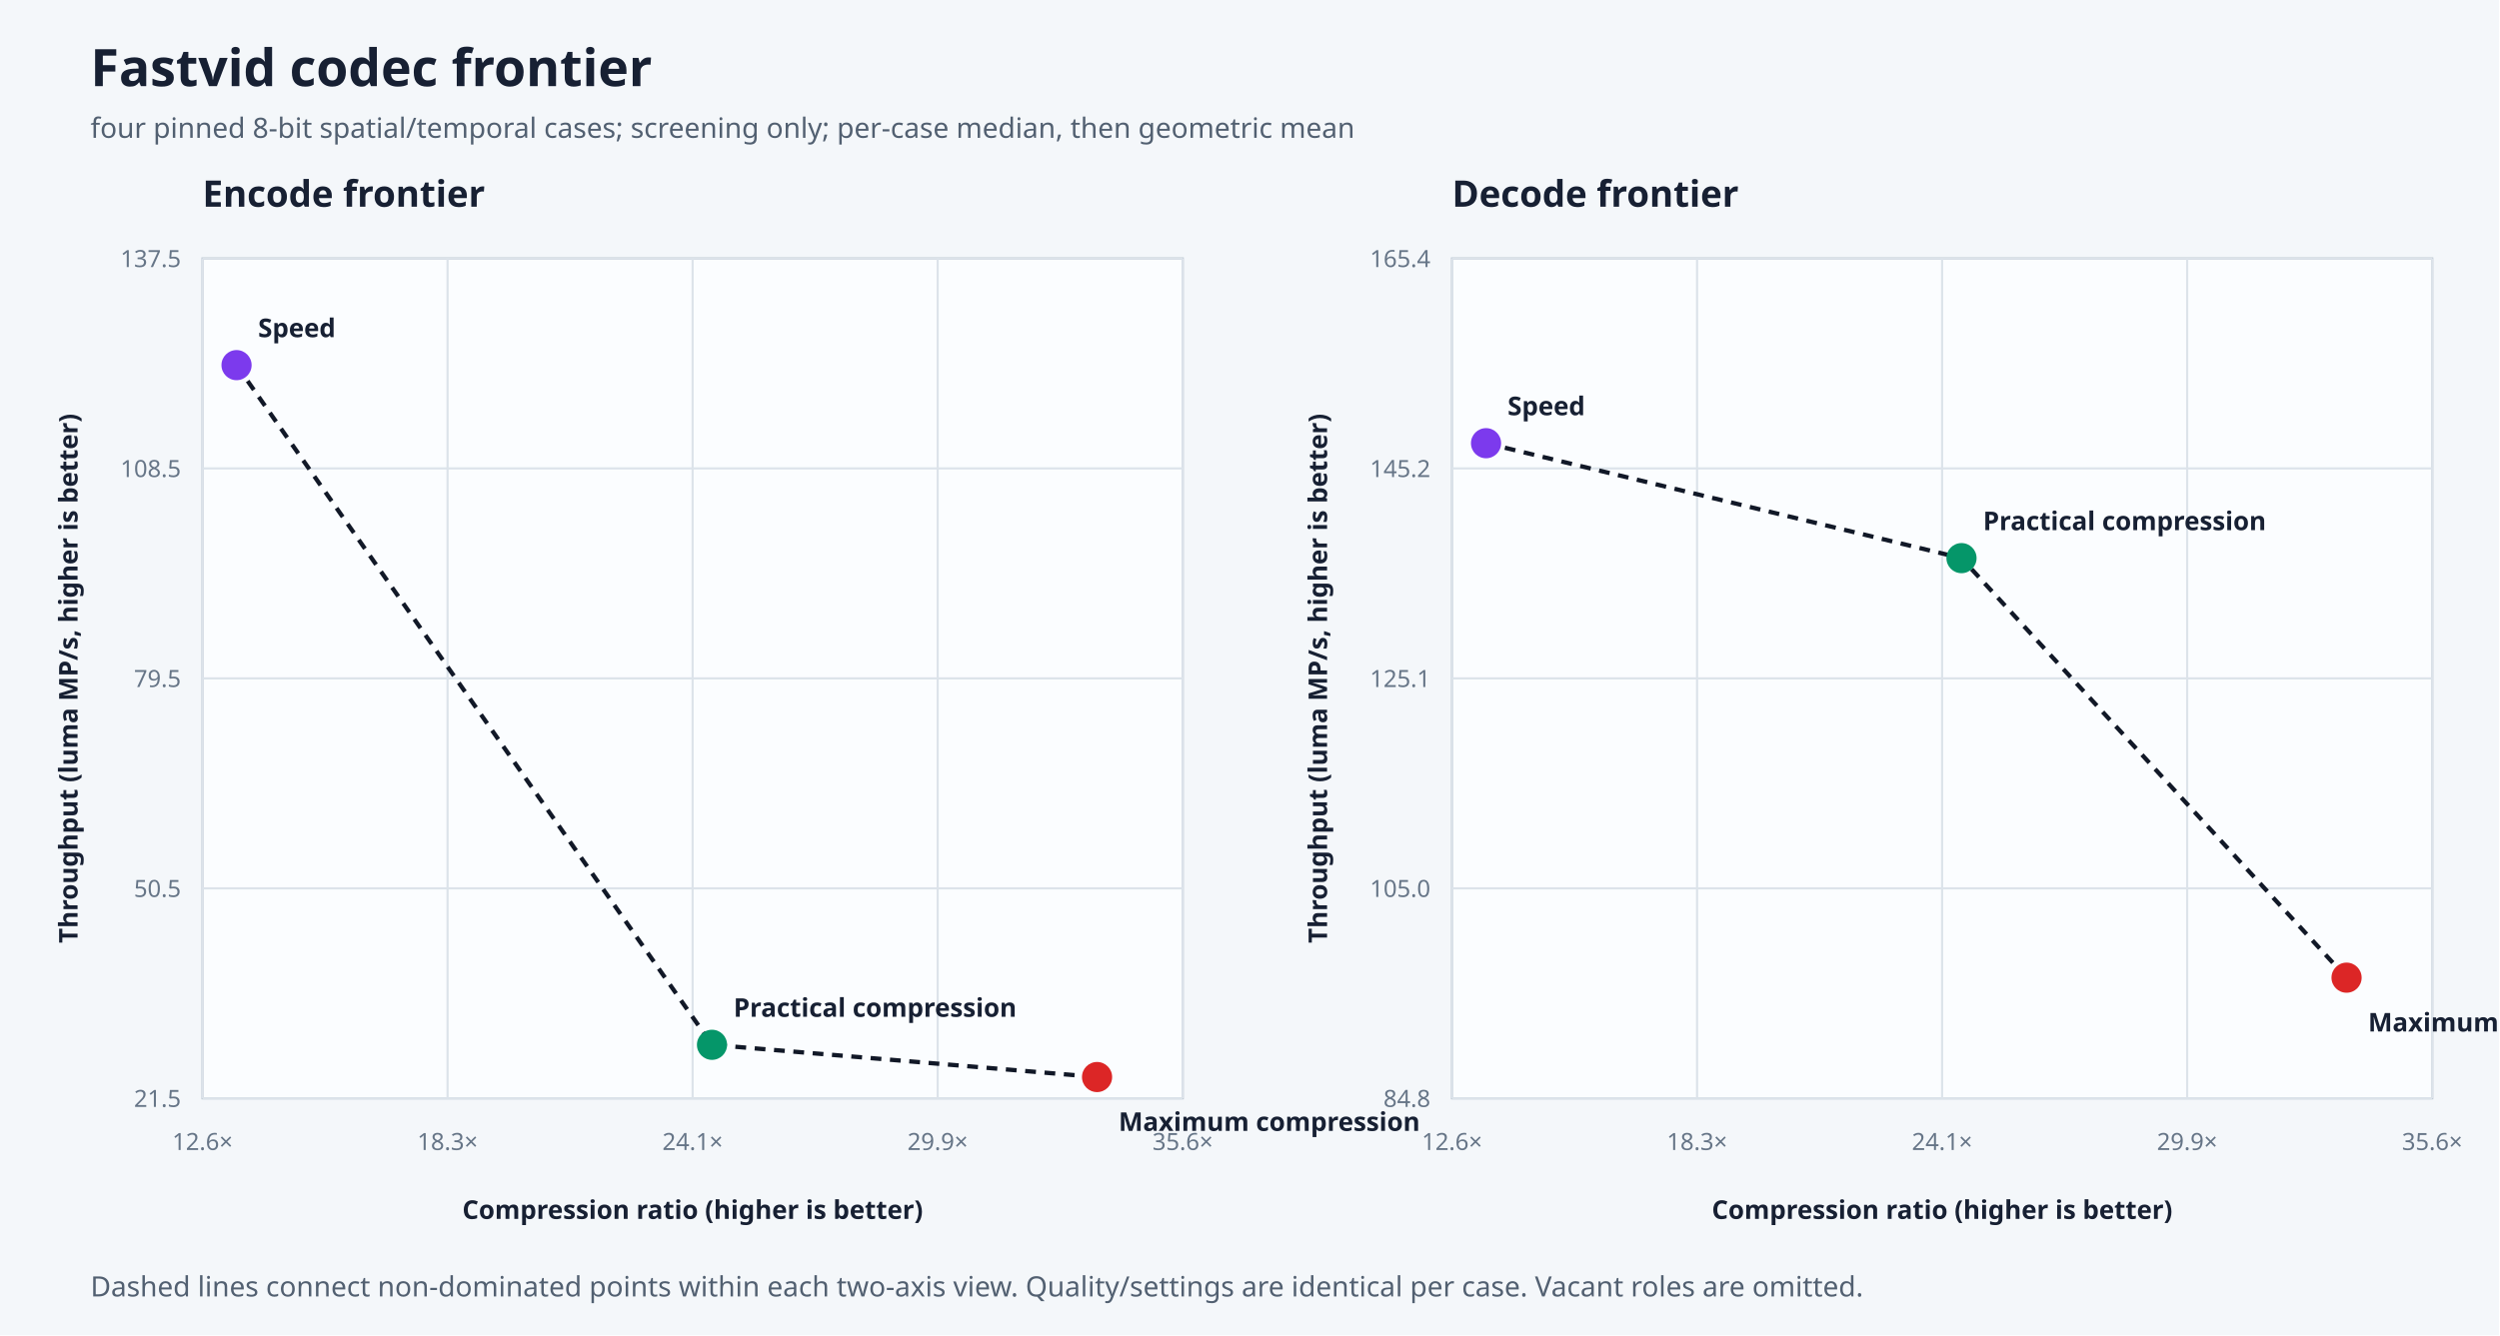
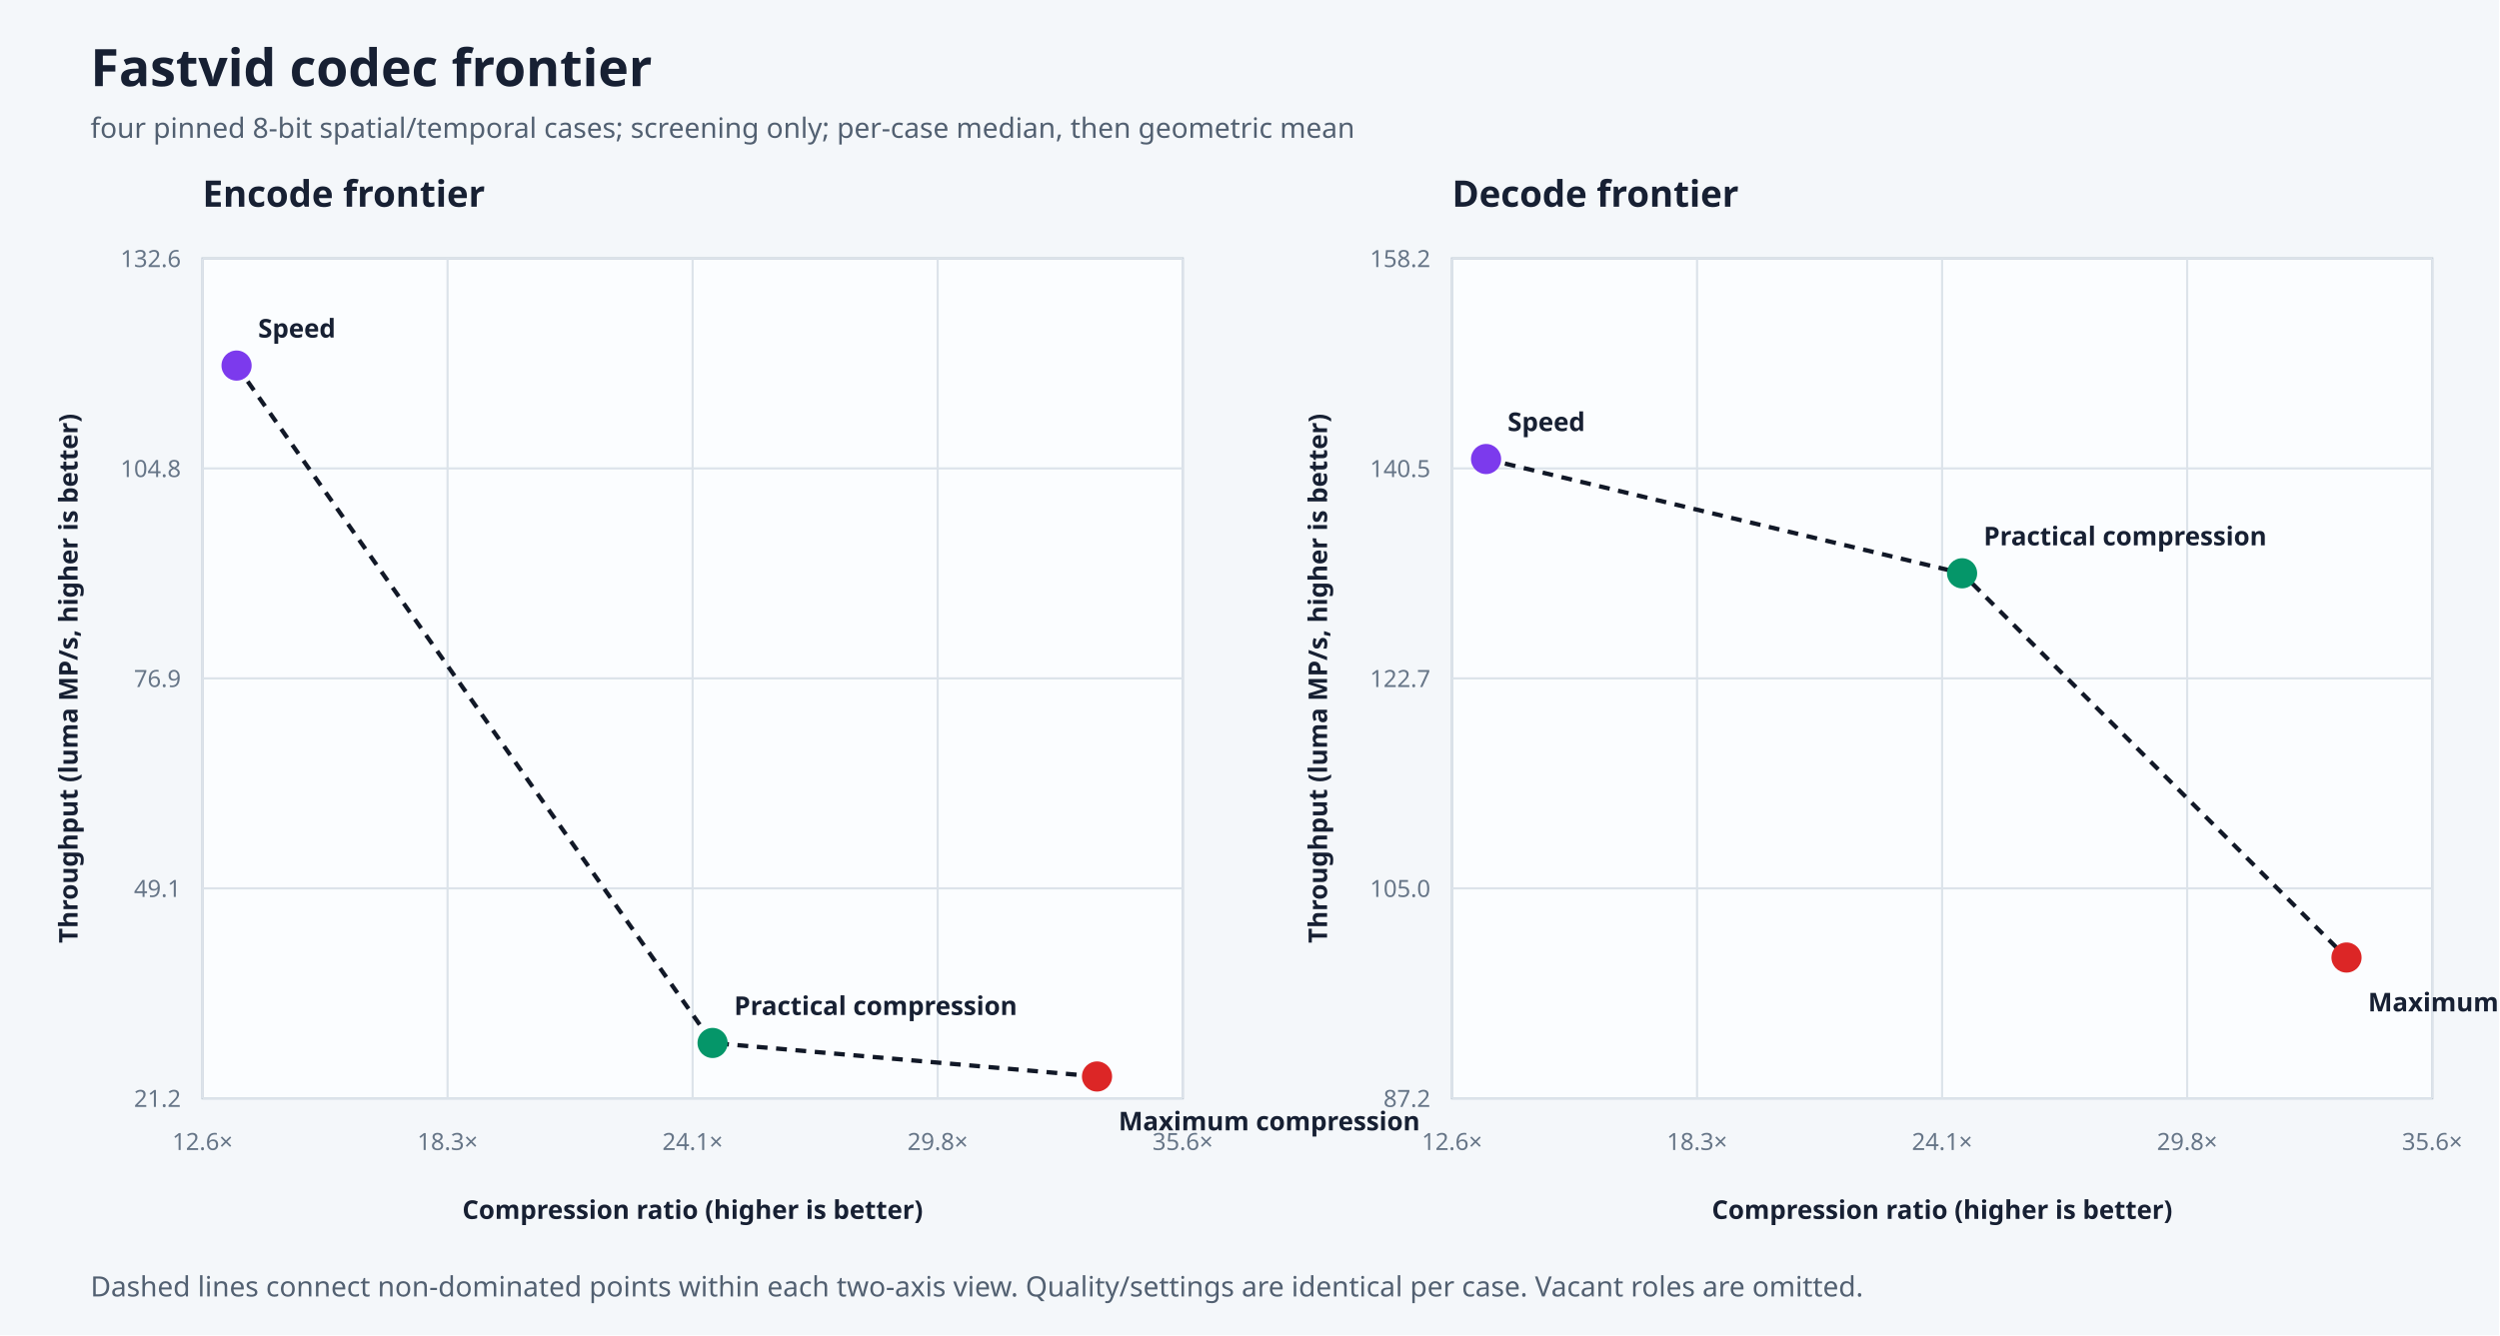
<svg xmlns="http://www.w3.org/2000/svg" width="1160" height="620" viewBox="0 0 1160 620">
  <style>text{font-family:ui-sans-serif,system-ui,sans-serif;fill:#172033}.title{font-size:24px;font-weight:700}.subtitle{font-size:13px;fill:#526071}.panel-title{font-size:17px;font-weight:650}.plot{fill:#fbfdff;stroke:#b9c4d0}.grid{stroke:#dce3ea;stroke-width:1}.tick{font-size:11px;fill:#667587}.axis{font-size:12px;font-weight:600}.label{font-size:12px;font-weight:600}.frontier{fill:none;stroke:#111827;stroke-width:2;stroke-dasharray:5 4}</style>
  <rect width="100%" height="100%" fill="#f4f7fa" />
  <text x="42" y="40" class="title">Fastvid codec frontier</text>
  <text x="42" y="64" class="subtitle">four pinned 8-bit spatial/temporal cases; screening only; per-case median, then geometric mean</text>
  <text x="94" y="96" class="panel-title">Encode frontier</text>
  <rect x="94" y="120" width="455" height="390" class="plot" />
  <line x1="94.00" y1="120" x2="94.00" y2="510" class="grid" />
  <text x="94.00" y="534" class="tick" text-anchor="middle">12.6×</text>
  <line x1="94" y1="510.00" x2="549" y2="510.00" class="grid" />
-   <text x="84" y="514.00" class="tick" text-anchor="end">21.5</text>
+   <text x="84" y="514.00" class="tick" text-anchor="end">21.2</text>
  <line x1="207.75" y1="120" x2="207.75" y2="510" class="grid" />
  <text x="207.75" y="534" class="tick" text-anchor="middle">18.3×</text>
  <line x1="94" y1="412.50" x2="549" y2="412.50" class="grid" />
-   <text x="84" y="416.50" class="tick" text-anchor="end">50.5</text>
+   <text x="84" y="416.50" class="tick" text-anchor="end">49.1</text>
  <line x1="321.50" y1="120" x2="321.50" y2="510" class="grid" />
  <text x="321.50" y="534" class="tick" text-anchor="middle">24.1×</text>
  <line x1="94" y1="315.00" x2="549" y2="315.00" class="grid" />
-   <text x="84" y="319.00" class="tick" text-anchor="end">79.5</text>
+   <text x="84" y="319.00" class="tick" text-anchor="end">76.9</text>
  <line x1="435.25" y1="120" x2="435.25" y2="510" class="grid" />
-   <text x="435.25" y="534" class="tick" text-anchor="middle">29.9×</text>
+   <text x="435.25" y="534" class="tick" text-anchor="middle">29.8×</text>
  <line x1="94" y1="217.50" x2="549" y2="217.50" class="grid" />
-   <text x="84" y="221.50" class="tick" text-anchor="end">108.5</text>
+   <text x="84" y="221.50" class="tick" text-anchor="end">104.8</text>
  <line x1="549.00" y1="120" x2="549.00" y2="510" class="grid" />
  <text x="549.00" y="534" class="tick" text-anchor="middle">35.6×</text>
  <line x1="94" y1="120.00" x2="549" y2="120.00" class="grid" />
-   <text x="84" y="124.00" class="tick" text-anchor="end">137.5</text>
-   <polyline points="109.80,169.55 330.50,485.15 509.24,500.12" class="frontier" />
-   <circle cx="330.50" cy="485.15" r="7" fill="#059669" />
-   <text x="340.50" y="472.15" class="label">Practical compression</text>
-   <circle cx="509.24" cy="500.12" r="7" fill="#dc2626" />
-   <text x="519.24" y="525.12" class="label">Maximum compression</text>
-   <circle cx="109.80" cy="169.55" r="7" fill="#7c3aed" />
-   <text x="119.80" y="156.55" class="label">Speed</text>
+   <text x="84" y="124.00" class="tick" text-anchor="end">132.6</text>
+   <polyline points="109.81,169.75 330.77,484.30 509.22,499.87" class="frontier" />
+   <circle cx="330.77" cy="484.30" r="7" fill="#059669" />
+   <text x="340.77" y="471.30" class="label">Practical compression</text>
+   <circle cx="509.22" cy="499.87" r="7" fill="#dc2626" />
+   <text x="519.22" y="524.87" class="label">Maximum compression</text>
+   <circle cx="109.81" cy="169.75" r="7" fill="#7c3aed" />
+   <text x="119.81" y="156.75" class="label">Speed</text>
  <text x="321.5" y="566" class="axis" text-anchor="middle">Compression ratio (higher is better)</text>
  <text x="36" y="315.0" class="axis" text-anchor="middle" transform="rotate(-90 36 315.0)">Throughput (luma MP/s, higher is better)</text>
  <text x="674" y="96" class="panel-title">Decode frontier</text>
  <rect x="674" y="120" width="455" height="390" class="plot" />
  <line x1="674.00" y1="120" x2="674.00" y2="510" class="grid" />
  <text x="674.00" y="534" class="tick" text-anchor="middle">12.6×</text>
  <line x1="674" y1="510.00" x2="1129" y2="510.00" class="grid" />
-   <text x="664" y="514.00" class="tick" text-anchor="end">84.8</text>
+   <text x="664" y="514.00" class="tick" text-anchor="end">87.2</text>
  <line x1="787.75" y1="120" x2="787.75" y2="510" class="grid" />
  <text x="787.75" y="534" class="tick" text-anchor="middle">18.3×</text>
  <line x1="674" y1="412.50" x2="1129" y2="412.50" class="grid" />
  <text x="664" y="416.50" class="tick" text-anchor="end">105.0</text>
  <line x1="901.50" y1="120" x2="901.50" y2="510" class="grid" />
  <text x="901.50" y="534" class="tick" text-anchor="middle">24.1×</text>
  <line x1="674" y1="315.00" x2="1129" y2="315.00" class="grid" />
-   <text x="664" y="319.00" class="tick" text-anchor="end">125.1</text>
+   <text x="664" y="319.00" class="tick" text-anchor="end">122.7</text>
  <line x1="1015.25" y1="120" x2="1015.25" y2="510" class="grid" />
-   <text x="1015.25" y="534" class="tick" text-anchor="middle">29.9×</text>
+   <text x="1015.25" y="534" class="tick" text-anchor="middle">29.8×</text>
  <line x1="674" y1="217.50" x2="1129" y2="217.50" class="grid" />
-   <text x="664" y="221.50" class="tick" text-anchor="end">145.2</text>
+   <text x="664" y="221.50" class="tick" text-anchor="end">140.5</text>
  <line x1="1129.00" y1="120" x2="1129.00" y2="510" class="grid" />
  <text x="1129.00" y="534" class="tick" text-anchor="middle">35.6×</text>
  <line x1="674" y1="120.00" x2="1129" y2="120.00" class="grid" />
-   <text x="664" y="124.00" class="tick" text-anchor="end">165.4</text>
-   <polyline points="689.80,205.80 910.50,259.17 1089.24,453.98" class="frontier" />
-   <circle cx="910.50" cy="259.17" r="7" fill="#059669" />
-   <text x="920.50" y="246.17" class="label">Practical compression</text>
-   <circle cx="1089.24" cy="453.98" r="7" fill="#dc2626" />
-   <text x="1099.24" y="478.98" class="label">Maximum compression</text>
-   <circle cx="689.80" cy="205.80" r="7" fill="#7c3aed" />
-   <text x="699.80" y="192.80" class="label">Speed</text>
+   <text x="664" y="124.00" class="tick" text-anchor="end">158.2</text>
+   <polyline points="689.81,213.15 910.77,266.21 1089.22,444.63" class="frontier" />
+   <circle cx="910.77" cy="266.21" r="7" fill="#059669" />
+   <text x="920.77" y="253.21" class="label">Practical compression</text>
+   <circle cx="1089.22" cy="444.63" r="7" fill="#dc2626" />
+   <text x="1099.22" y="469.63" class="label">Maximum compression</text>
+   <circle cx="689.81" cy="213.15" r="7" fill="#7c3aed" />
+   <text x="699.81" y="200.15" class="label">Speed</text>
  <text x="901.5" y="566" class="axis" text-anchor="middle">Compression ratio (higher is better)</text>
  <text x="616" y="315.0" class="axis" text-anchor="middle" transform="rotate(-90 616 315.0)">Throughput (luma MP/s, higher is better)</text>
  <text x="42" y="602" class="subtitle">Dashed lines connect non-dominated points within each two-axis view. Quality/settings are identical per case. Vacant roles are omitted.</text>
</svg>
